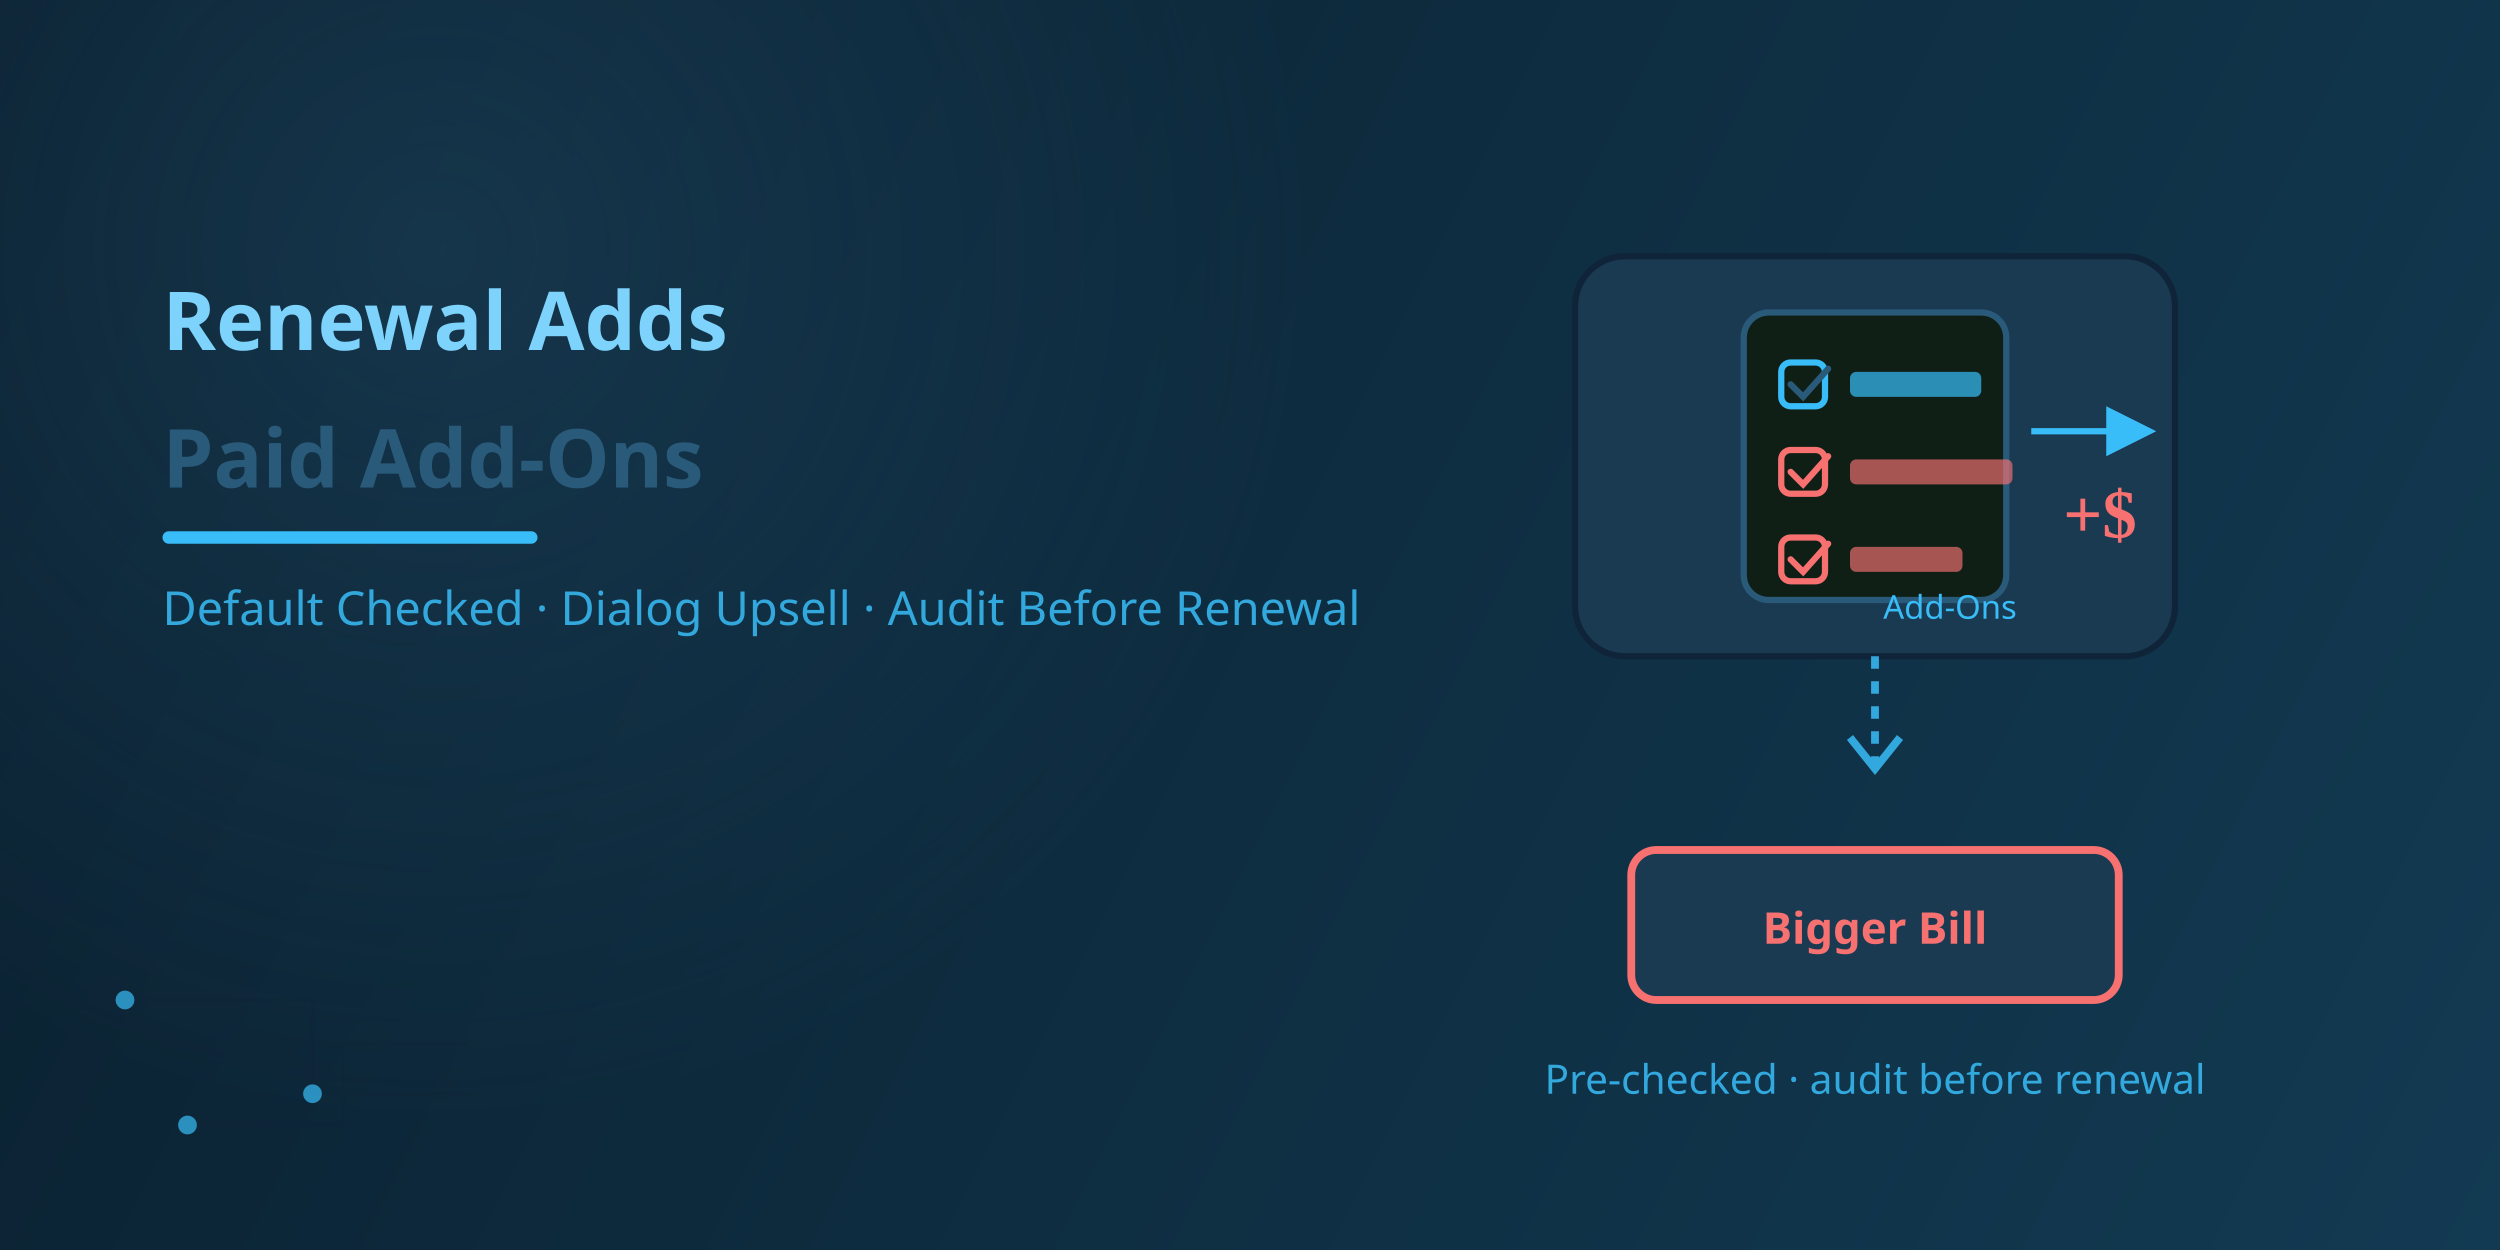
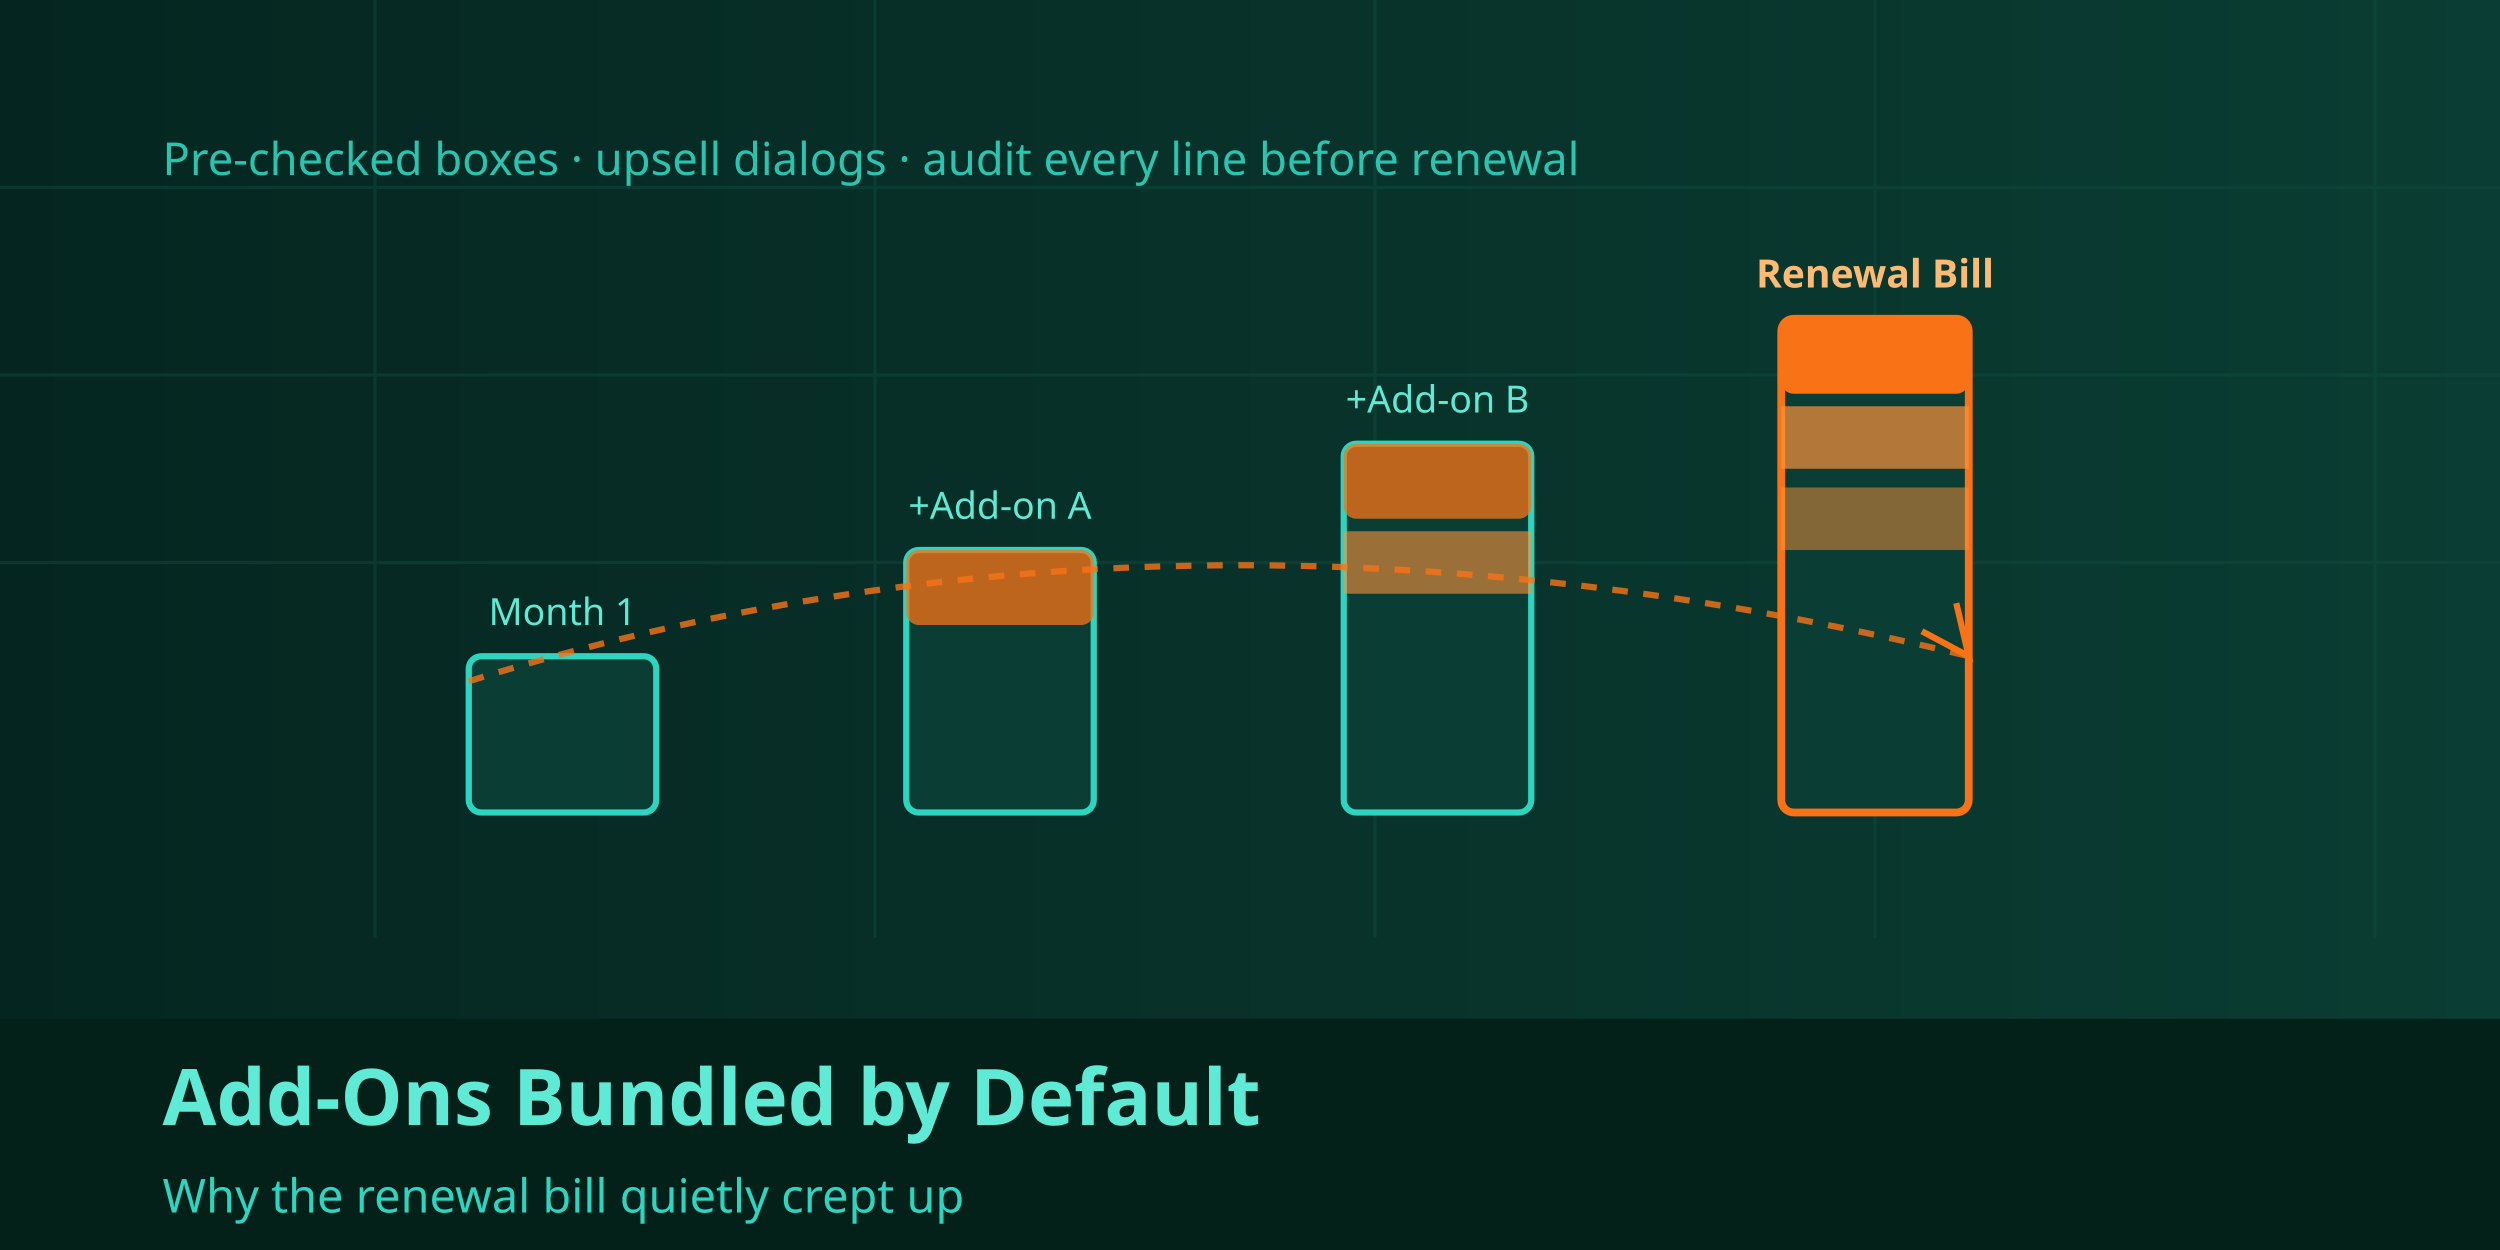
<svg xmlns="http://www.w3.org/2000/svg" viewBox="0 0 800 400" role="img" aria-label="AI subscription renewal bundled add-ons cover image">
  <defs>
-     <linearGradient id="bgGradAbuEn" x1="0" y1="0" x2="800" y2="400" gradientUnits="userSpaceOnUse">
-       <stop offset="0" stop-color="#0a1f2e" />
-       <stop offset="1" stop-color="#123a52" />
+     <linearGradient id="bgGradAbuEn" x1="0" y1="0" x2="800" y2="0" gradientUnits="userSpaceOnUse">
+       <stop offset="0" stop-color="#052620" />
+       <stop offset="1" stop-color="#0a3d33" />
    </linearGradient>
-     <radialGradient id="glowAbuEn" cx="140" cy="80" r="280" gradientUnits="userSpaceOnUse">
-       <stop offset="0" stop-color="#2a5a7a" stop-opacity="0.32" />
-       <stop offset="1" stop-color="#2a5a7a" stop-opacity="0" />
-     </radialGradient>
-     <marker id="arrowAbuEn" markerWidth="8" markerHeight="8" refX="4" refY="4" orient="auto">
-       <path d="M0 0 L8 4 L0 8 Z" fill="#38bdf8" />
-     </marker>
  </defs>
  <rect width="800" height="400" fill="url(#bgGradAbuEn)" />
-   <rect width="800" height="400" fill="url(#glowAbuEn)" />
-   <g stroke="#0f2438" stroke-width="1.4" opacity="0.4" fill="none">
-     <path d="M40 320 h60 v30 h50" />
-     <path d="M60 360 h50 v-26 h40" />
+   <g stroke="#0f4a3d" stroke-width="1" opacity="0.5">
+     <line x1="0" y1="60" x2="800" y2="60" />
+     <line x1="0" y1="120" x2="800" y2="120" />
+     <line x1="0" y1="180" x2="800" y2="180" />
+     <line x1="120" y1="0" x2="120" y2="300" />
+     <line x1="280" y1="0" x2="280" y2="300" />
+     <line x1="440" y1="0" x2="440" y2="300" />
+     <line x1="600" y1="0" x2="600" y2="300" />
+     <line x1="760" y1="0" x2="760" y2="300" />
  </g>
-   <g fill="#38bdf8" opacity="0.7">
-     <circle cx="40" cy="320" r="3" />
-     <circle cx="100" cy="350" r="3" />
-     <circle cx="60" cy="360" r="3" />
+   <text x="52" y="56" font-family="sans-serif" font-size="14.5" font-weight="400" fill="#2dd4bf" opacity="0.9">Pre-checked boxes · upsell dialogs · audit every line before renewal</text>
+   <g transform="translate(0,260)">
+     <rect x="150" y="-50" width="60" height="50" rx="4" fill="#0a3d33" stroke="#2dd4bf" stroke-width="2" />
+     <text x="180" y="-60" text-anchor="middle" font-family="sans-serif" font-size="12" fill="#5eead4">Month 1</text>
+     <rect x="290" y="-84" width="60" height="84" rx="4" fill="#0a3d33" stroke="#2dd4bf" stroke-width="2" />
+     <rect x="290" y="-84" width="60" height="24" rx="4" fill="#f97316" opacity="0.75" />
+     <text x="320" y="-94" text-anchor="middle" font-family="sans-serif" font-size="12" fill="#5eead4">+Add-on A</text>
+     <rect x="430" y="-118" width="60" height="118" rx="4" fill="#0a3d33" stroke="#2dd4bf" stroke-width="2" />
+     <rect x="430" y="-118" width="60" height="24" rx="4" fill="#f97316" opacity="0.75" />
+     <rect x="430" y="-90" width="60" height="20" fill="#fb923c" opacity="0.6" />
+     <text x="460" y="-128" text-anchor="middle" font-family="sans-serif" font-size="12" fill="#5eead4">+Add-on B</text>
+     <rect x="570" y="-158" width="60" height="158" rx="4" fill="#0a3d33" stroke="#f97316" stroke-width="2.5" />
+     <rect x="570" y="-158" width="60" height="24" rx="4" fill="#f97316" />
+     <rect x="570" y="-130" width="60" height="20" fill="#fb923c" opacity="0.7" />
+     <rect x="570" y="-104" width="60" height="20" fill="#fb923c" opacity="0.5" />
+     <text x="600" y="-168" text-anchor="middle" font-family="sans-serif" font-size="12.5" font-weight="700" fill="#fdba74">Renewal Bill</text>
  </g>
-   <text x="52" y="112" font-family="'PingFang SC','Microsoft YaHei',sans-serif" font-size="26" font-weight="700" fill="#7dd3fc">Renewal Adds</text>
-   <text x="52" y="156" font-family="'PingFang SC','Microsoft YaHei',sans-serif" font-size="26" font-weight="700" fill="#2a5a7a">Paid Add-Ons</text>
-   <rect x="52" y="170" width="120" height="4" rx="2" fill="#38bdf8" />
-   <text x="52" y="200" font-family="'PingFang SC','Microsoft YaHei',sans-serif" font-size="15" font-weight="400" fill="#38bdf8" opacity="0.85">Default Checked · Dialog Upsell · Audit Before Renewal</text>
-   <g transform="translate(600,146)">
-     <rect x="-96" y="-64" width="192" height="128" rx="16" fill="#1a3a52" stroke="#0f2438" stroke-width="2" />
-     <rect x="-42" y="-46" width="84" height="92" rx="8" fill="#0f1f16" stroke="#2a5a7a" stroke-width="2" />
-     <rect x="-30" y="-30" width="14" height="14" rx="3" fill="none" stroke="#38bdf8" stroke-width="2" />
-     <path d="M-27 -23 l4 4 l8 -9" stroke="#2a5a7a" stroke-width="2" fill="none" stroke-linecap="round" />
-     <rect x="-8" y="-27" width="42" height="8" rx="2" fill="#38bdf8" opacity="0.7" />
-     <rect x="-30" y="-2" width="14" height="14" rx="3" fill="none" stroke="#f87171" stroke-width="2" />
-     <path d="M-27 5 l4 4 l8 -9" stroke="#f87171" stroke-width="2" fill="none" stroke-linecap="round" />
-     <rect x="-8" y="1" width="52" height="8" rx="2" fill="#f87171" opacity="0.65" />
-     <rect x="-30" y="26" width="14" height="14" rx="3" fill="none" stroke="#f87171" stroke-width="2" />
-     <path d="M-27 33 l4 4 l8 -9" stroke="#f87171" stroke-width="2" fill="none" stroke-linecap="round" />
-     <rect x="-8" y="29" width="36" height="8" rx="2" fill="#f87171" opacity="0.65" />
-     <text x="24" y="52" text-anchor="middle" font-family="'PingFang SC','Microsoft YaHei',sans-serif" font-size="10.5" fill="#38bdf8">Add-Ons</text>
-     <path d="M50 -8 h32" stroke="#38bdf8" stroke-width="2" marker-end="url(#arrowAbuEn)" />
-     <text x="72" y="26" text-anchor="middle" font-size="22" font-weight="700" fill="#f87171">+$</text>
-   </g>
-   <g stroke="#38bdf8" stroke-width="2.5" fill="none" opacity="0.85">
-     <path d="M600 210 v34" stroke-dasharray="4 4" />
-     <path d="M592 236 l8 10 l8 -10" fill="none" />
-   </g>
-   <g transform="translate(600,296)">
-     <rect x="-78" y="-24" width="156" height="48" rx="8" fill="#1a3a52" stroke="#f87171" stroke-width="2.5" />
-     <text x="0" y="6" text-anchor="middle" font-family="'PingFang SC','Microsoft YaHei',sans-serif" font-size="14" fill="#f87171" font-weight="700">Bigger Bill</text>
-   </g>
-   <text x="600" y="350" text-anchor="middle" font-family="'PingFang SC','Microsoft YaHei',sans-serif" font-size="13" fill="#38bdf8" opacity="0.85">Pre-checked · audit before renewal</text>
+   <path d="M150 218 q225 -70 480 -8" fill="none" stroke="#f97316" stroke-width="2" stroke-dasharray="5 5" opacity="0.8" />
+   <path d="M615 202 l15 8 l-4 -17" fill="none" stroke="#f97316" stroke-width="2" />
+   <rect x="0" y="326" width="800" height="74" fill="#032019" />
+   <text x="52" y="360" font-family="sans-serif" font-size="25" font-weight="700" fill="#5eead4">Add-Ons Bundled by Default</text>
+   <text x="52" y="388" font-family="sans-serif" font-size="15" fill="#2dd4bf">Why the renewal bill quietly crept up</text>
</svg>
